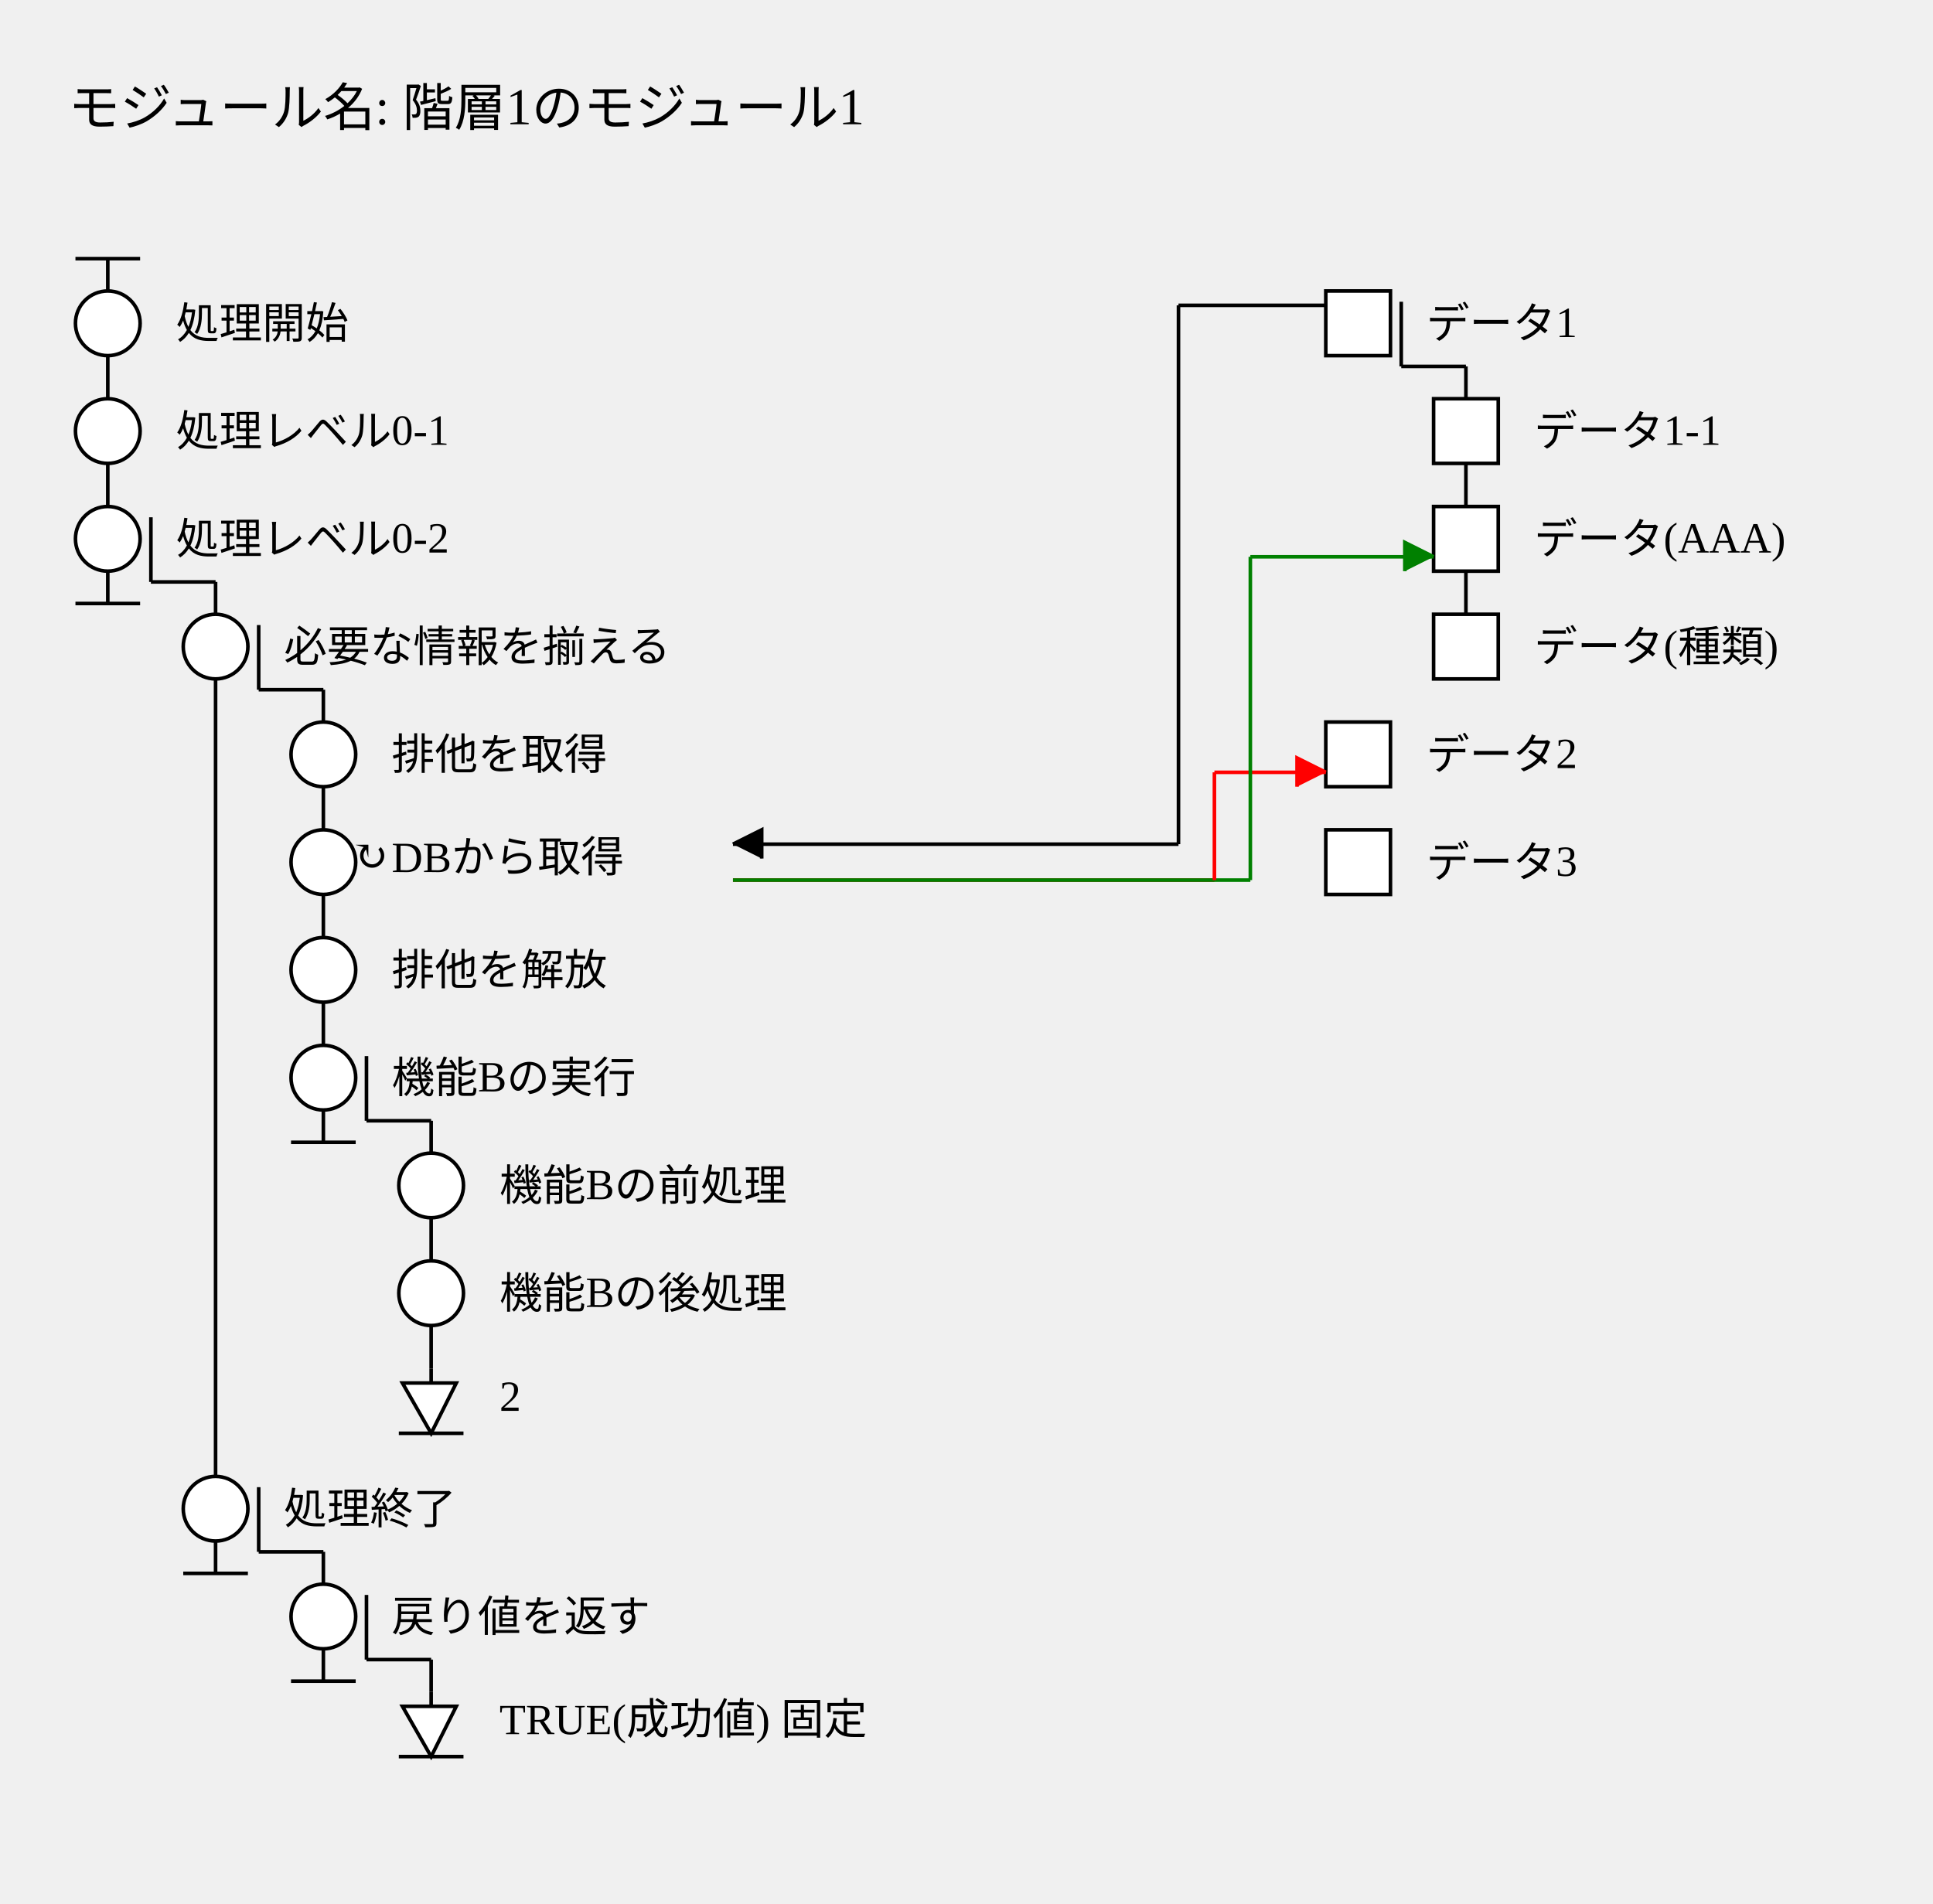
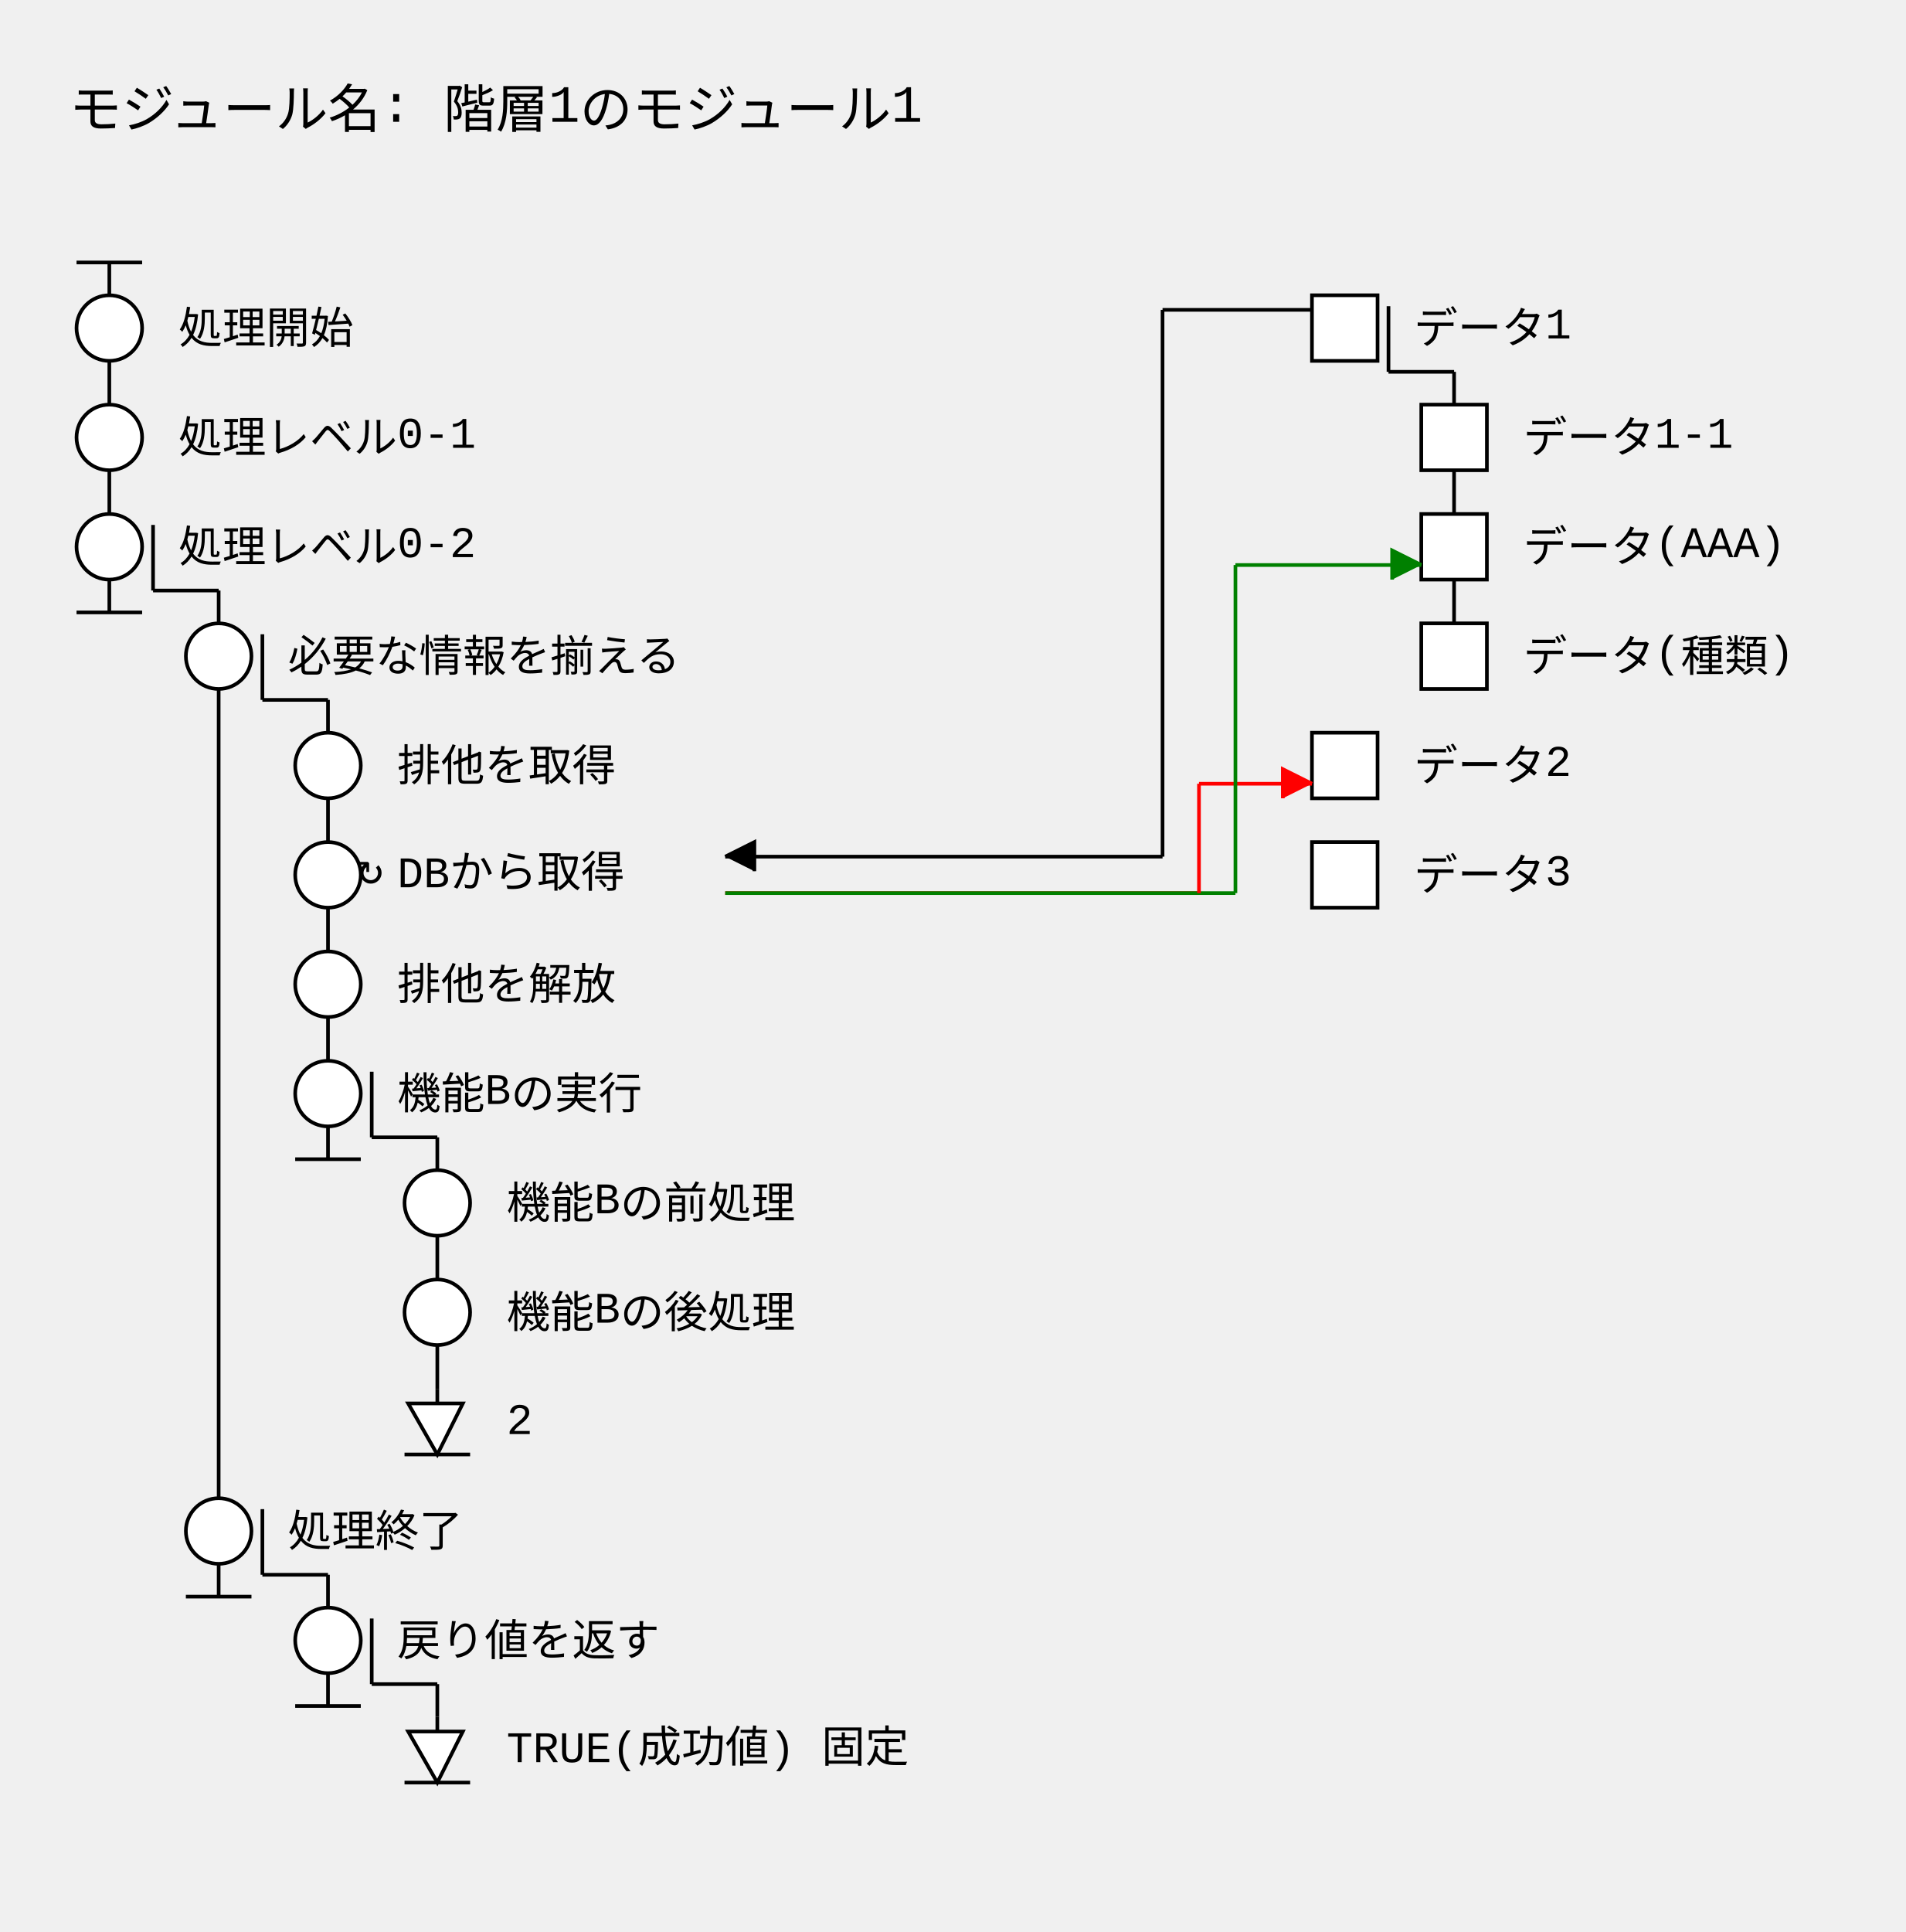
- <svg xmlns="http://www.w3.org/2000/svg" width="538" height="530" style="background-color: #808d81">
-   <text x="19" y="30" text-anchor="start" dominant-baseline="middle" font-size="120%" rotate="0">モジュール名: 階層1のモジュール1</text>
+ <svg xmlns="http://www.w3.org/2000/svg" width="523" height="530" style="background-color: #808d81">
+   <text x="19" y="30" text-anchor="start" dominant-baseline="middle" font-family="Consolas, Meiryo UI, Courier New, monospace" font-size="120%" rotate="0">モジュール名: 階層1のモジュール1</text>
  <circle cx="30" cy="90" r="9" fill="white" stroke="black" />
-   <text x="49" y="90" text-anchor="start" dominant-baseline="middle" font-size="100%" rotate="0">処理開始</text>
+   <text x="49" y="90" text-anchor="start" dominant-baseline="middle" font-family="Consolas, Meiryo UI, Courier New, monospace" font-size="100%" rotate="0">処理開始</text>
  <line x1="30" y1="72" x2="30" y2="81" stroke="black" />
  <line x1="21" y1="72" x2="39" y2="72" stroke="black" />
  <circle cx="30" cy="120" r="9" fill="white" stroke="black" />
-   <text x="49" y="120" text-anchor="start" dominant-baseline="middle" font-size="100%" rotate="0">処理レベル0-1</text>
+   <text x="49" y="120" text-anchor="start" dominant-baseline="middle" font-family="Consolas, Meiryo UI, Courier New, monospace" font-size="100%" rotate="0">処理レベル0-1</text>
  <line x1="30" y1="99" x2="30" y2="111" stroke="black" />
  <circle cx="30" cy="150" r="9" fill="white" stroke="black" />
-   <text x="49" y="150" text-anchor="start" dominant-baseline="middle" font-size="100%" rotate="0">処理レベル0-2</text>
+   <text x="49" y="150" text-anchor="start" dominant-baseline="middle" font-family="Consolas, Meiryo UI, Courier New, monospace" font-size="100%" rotate="0">処理レベル0-2</text>
  <line x1="30" y1="129" x2="30" y2="141" stroke="black" />
  <line x1="30" y1="159" x2="30" y2="168" stroke="black" />
  <line x1="21" y1="168" x2="39" y2="168" stroke="black" />
  <circle cx="60" cy="180" r="9" fill="white" stroke="black" />
-   <text x="79" y="180" text-anchor="start" dominant-baseline="middle" font-size="100%" rotate="0">必要な情報を揃える</text>
+   <text x="79" y="180" text-anchor="start" dominant-baseline="middle" font-family="Consolas, Meiryo UI, Courier New, monospace" font-size="100%" rotate="0">必要な情報を揃える</text>
  <line x1="60" y1="162" x2="60" y2="171" stroke="black" />
  <line x1="42" y1="162" x2="60" y2="162" stroke="black" />
  <line x1="42" y1="144" x2="42" y2="162" stroke="black" />
  <circle cx="90" cy="210" r="9" fill="white" stroke="black" />
-   <text x="109" y="210" text-anchor="start" dominant-baseline="middle" font-size="100%" rotate="0">排他を取得</text>
+   <text x="109" y="210" text-anchor="start" dominant-baseline="middle" font-family="Consolas, Meiryo UI, Courier New, monospace" font-size="100%" rotate="0">排他を取得</text>
  <line x1="90" y1="192" x2="90" y2="201" stroke="black" />
  <line x1="72" y1="192" x2="90" y2="192" stroke="black" />
  <line x1="72" y1="174" x2="72" y2="192" stroke="black" />
  <circle cx="90" cy="240" r="9" fill="white" stroke="black" />
-   <text x="98" y="239" text-anchor="start" dominant-baseline="middle" font-size="100%" rotate="240">↻</text>
-   <text x="109" y="240" text-anchor="start" dominant-baseline="middle" font-size="100%" rotate="0">DBから取得</text>
+   <text x="98" y="239" text-anchor="start" dominant-baseline="middle" font-family="Consolas, Meiryo UI, Courier New, monospace" font-size="100%" rotate="240">↻</text>
+   <text x="109" y="240" text-anchor="start" dominant-baseline="middle" font-family="Consolas, Meiryo UI, Courier New, monospace" font-size="100%" rotate="0">DBから取得</text>
  <line x1="90" y1="219" x2="90" y2="231" stroke="black" />
  <circle cx="90" cy="270" r="9" fill="white" stroke="black" />
-   <text x="109" y="270" text-anchor="start" dominant-baseline="middle" font-size="100%" rotate="0">排他を解放</text>
+   <text x="109" y="270" text-anchor="start" dominant-baseline="middle" font-family="Consolas, Meiryo UI, Courier New, monospace" font-size="100%" rotate="0">排他を解放</text>
  <line x1="90" y1="249" x2="90" y2="261" stroke="black" />
  <circle cx="90" cy="300" r="9" fill="white" stroke="black" />
-   <text x="109" y="300" text-anchor="start" dominant-baseline="middle" font-size="100%" rotate="0">機能Bの実行</text>
+   <text x="109" y="300" text-anchor="start" dominant-baseline="middle" font-family="Consolas, Meiryo UI, Courier New, monospace" font-size="100%" rotate="0">機能Bの実行</text>
  <line x1="90" y1="279" x2="90" y2="291" stroke="black" />
  <line x1="90" y1="309" x2="90" y2="318" stroke="black" />
  <line x1="81" y1="318" x2="99" y2="318" stroke="black" />
  <circle cx="120" cy="330" r="9" fill="white" stroke="black" />
-   <text x="139" y="330" text-anchor="start" dominant-baseline="middle" font-size="100%" rotate="0">機能Bの前処理</text>
+   <text x="139" y="330" text-anchor="start" dominant-baseline="middle" font-family="Consolas, Meiryo UI, Courier New, monospace" font-size="100%" rotate="0">機能Bの前処理</text>
  <line x1="120" y1="312" x2="120" y2="321" stroke="black" />
  <line x1="102" y1="312" x2="120" y2="312" stroke="black" />
  <line x1="102" y1="294" x2="102" y2="312" stroke="black" />
  <circle cx="120" cy="360" r="9" fill="white" stroke="black" />
-   <text x="139" y="360" text-anchor="start" dominant-baseline="middle" font-size="100%" rotate="0">機能Bの後処理</text>
+   <text x="139" y="360" text-anchor="start" dominant-baseline="middle" font-family="Consolas, Meiryo UI, Courier New, monospace" font-size="100%" rotate="0">機能Bの後処理</text>
  <line x1="120" y1="339" x2="120" y2="351" stroke="black" />
  <line x1="120" y1="381" x2="120" y2="390" stroke="black" />
  <polygon points="120 399 112 385 127 385" fill="white" stroke="black" />
  <line x1="111" y1="399" x2="129" y2="399" stroke="black" />
-   <text x="139" y="390" text-anchor="start" dominant-baseline="middle" font-size="100%" rotate="0">2</text>
+   <text x="139" y="390" text-anchor="start" dominant-baseline="middle" font-family="Consolas, Meiryo UI, Courier New, monospace" font-size="100%" rotate="0">2</text>
  <line x1="120" y1="369" x2="120" y2="381" stroke="black" />
  <circle cx="60" cy="420" r="9" fill="white" stroke="black" />
-   <text x="79" y="420" text-anchor="start" dominant-baseline="middle" font-size="100%" rotate="0">処理終了</text>
+   <text x="79" y="420" text-anchor="start" dominant-baseline="middle" font-family="Consolas, Meiryo UI, Courier New, monospace" font-size="100%" rotate="0">処理終了</text>
  <line x1="60" y1="189" x2="60" y2="411" stroke="black" />
  <line x1="60" y1="429" x2="60" y2="438" stroke="black" />
  <line x1="51" y1="438" x2="69" y2="438" stroke="black" />
  <circle cx="90" cy="450" r="9" fill="white" stroke="black" />
-   <text x="109" y="450" text-anchor="start" dominant-baseline="middle" font-size="100%" rotate="0">戻り値を返す</text>
+   <text x="109" y="450" text-anchor="start" dominant-baseline="middle" font-family="Consolas, Meiryo UI, Courier New, monospace" font-size="100%" rotate="0">戻り値を返す</text>
  <line x1="90" y1="459" x2="90" y2="468" stroke="black" />
  <line x1="81" y1="468" x2="99" y2="468" stroke="black" />
  <line x1="90" y1="432" x2="90" y2="441" stroke="black" />
  <line x1="72" y1="432" x2="90" y2="432" stroke="black" />
  <line x1="72" y1="414" x2="72" y2="432" stroke="black" />
  <line x1="120" y1="471" x2="120" y2="480" stroke="black" />
  <polygon points="120 489 112 475 127 475" fill="white" stroke="black" />
  <line x1="111" y1="489" x2="129" y2="489" stroke="black" />
-   <text x="139" y="480" text-anchor="start" dominant-baseline="middle" font-size="100%" rotate="0">TRUE(成功値) 固定</text>
+   <text x="139" y="480" text-anchor="start" dominant-baseline="middle" font-family="Consolas, Meiryo UI, Courier New, monospace" font-size="100%" rotate="0">TRUE(成功値) 固定</text>
  <line x1="120" y1="462" x2="120" y2="471" stroke="black" />
  <line x1="102" y1="462" x2="120" y2="462" stroke="black" />
  <line x1="102" y1="444" x2="102" y2="462" stroke="black" />
-   <line x1="204" y1="235" x2="328" y2="235" stroke="black" />
-   <path d="M 204 235 L 212 231 L 212 239" stroke="black" fill="black" />
-   <line x1="204" y1="245" x2="338" y2="245" stroke="red" />
-   <line x1="204" y1="245" x2="348" y2="245" stroke="green" />
-   <rect x="369" y="81" width="18" height="18" fill="white" stroke="black" />
-   <text x="397" y="90" text-anchor="start" dominant-baseline="middle" font-size="100%" rotate="0">データ1</text>
-   <rect x="399" y="111" width="18" height="18" fill="white" stroke="black" />
-   <text x="427" y="120" text-anchor="start" dominant-baseline="middle" font-size="100%" rotate="0">データ1-1</text>
-   <line x1="408" y1="102" x2="408" y2="111" stroke="black" />
-   <line x1="390" y1="102" x2="408" y2="102" stroke="black" />
-   <line x1="390" y1="84" x2="390" y2="102" stroke="black" />
-   <rect x="399" y="141" width="18" height="18" fill="white" stroke="black" />
-   <text x="427" y="150" text-anchor="start" dominant-baseline="middle" font-size="100%" rotate="0">データ(AAA)</text>
-   <line x1="408" y1="129" x2="408" y2="141" stroke="black" />
-   <rect x="399" y="171" width="18" height="18" fill="white" stroke="black" />
-   <text x="427" y="180" text-anchor="start" dominant-baseline="middle" font-size="100%" rotate="0">データ(種類)</text>
-   <line x1="408" y1="159" x2="408" y2="171" stroke="black" />
-   <rect x="369" y="201" width="18" height="18" fill="white" stroke="black" />
-   <text x="397" y="210" text-anchor="start" dominant-baseline="middle" font-size="100%" rotate="0">データ2</text>
-   <rect x="369" y="231" width="18" height="18" fill="white" stroke="black" />
-   <text x="397" y="240" text-anchor="start" dominant-baseline="middle" font-size="100%" rotate="0">データ3</text>
-   <line x1="328" y1="85" x2="369" y2="85" stroke="black" />
-   <line x1="348" y1="155" x2="399" y2="155" stroke="green" />
-   <path d="M 399 155 L 391 151 L 391 159" stroke="green" fill="green" />
-   <line x1="338" y1="215" x2="369" y2="215" stroke="red" />
-   <path d="M 369 215 L 361 211 L 361 219" stroke="red" fill="red" />
-   <line x1="328" y1="85" x2="328" y2="235" stroke="black" />
-   <line x1="338" y1="215" x2="338" y2="245" stroke="red" />
-   <line x1="348" y1="155" x2="348" y2="245" stroke="green" />
+   <line x1="199" y1="235" x2="319" y2="235" stroke="black" />
+   <path d="M 199 235 L 207 231 L 207 239" stroke="black" fill="black" />
+   <line x1="199" y1="245" x2="329" y2="245" stroke="red" />
+   <line x1="199" y1="245" x2="339" y2="245" stroke="green" />
+   <rect x="360" y="81" width="18" height="18" fill="white" stroke="black" />
+   <text x="388" y="90" text-anchor="start" dominant-baseline="middle" font-family="Consolas, Meiryo UI, Courier New, monospace" font-size="100%" rotate="0">データ1</text>
+   <rect x="390" y="111" width="18" height="18" fill="white" stroke="black" />
+   <text x="418" y="120" text-anchor="start" dominant-baseline="middle" font-family="Consolas, Meiryo UI, Courier New, monospace" font-size="100%" rotate="0">データ1-1</text>
+   <line x1="399" y1="102" x2="399" y2="111" stroke="black" />
+   <line x1="381" y1="102" x2="399" y2="102" stroke="black" />
+   <line x1="381" y1="84" x2="381" y2="102" stroke="black" />
+   <rect x="390" y="141" width="18" height="18" fill="white" stroke="black" />
+   <text x="418" y="150" text-anchor="start" dominant-baseline="middle" font-family="Consolas, Meiryo UI, Courier New, monospace" font-size="100%" rotate="0">データ(AAA)</text>
+   <line x1="399" y1="129" x2="399" y2="141" stroke="black" />
+   <rect x="390" y="171" width="18" height="18" fill="white" stroke="black" />
+   <text x="418" y="180" text-anchor="start" dominant-baseline="middle" font-family="Consolas, Meiryo UI, Courier New, monospace" font-size="100%" rotate="0">データ(種類)</text>
+   <line x1="399" y1="159" x2="399" y2="171" stroke="black" />
+   <rect x="360" y="201" width="18" height="18" fill="white" stroke="black" />
+   <text x="388" y="210" text-anchor="start" dominant-baseline="middle" font-family="Consolas, Meiryo UI, Courier New, monospace" font-size="100%" rotate="0">データ2</text>
+   <rect x="360" y="231" width="18" height="18" fill="white" stroke="black" />
+   <text x="388" y="240" text-anchor="start" dominant-baseline="middle" font-family="Consolas, Meiryo UI, Courier New, monospace" font-size="100%" rotate="0">データ3</text>
+   <line x1="319" y1="85" x2="360" y2="85" stroke="black" />
+   <line x1="339" y1="155" x2="390" y2="155" stroke="green" />
+   <path d="M 390 155 L 382 151 L 382 159" stroke="green" fill="green" />
+   <line x1="329" y1="215" x2="360" y2="215" stroke="red" />
+   <path d="M 360 215 L 352 211 L 352 219" stroke="red" fill="red" />
+   <line x1="319" y1="85" x2="319" y2="235" stroke="black" />
+   <line x1="329" y1="215" x2="329" y2="245" stroke="red" />
+   <line x1="339" y1="155" x2="339" y2="245" stroke="green" />
</svg>
